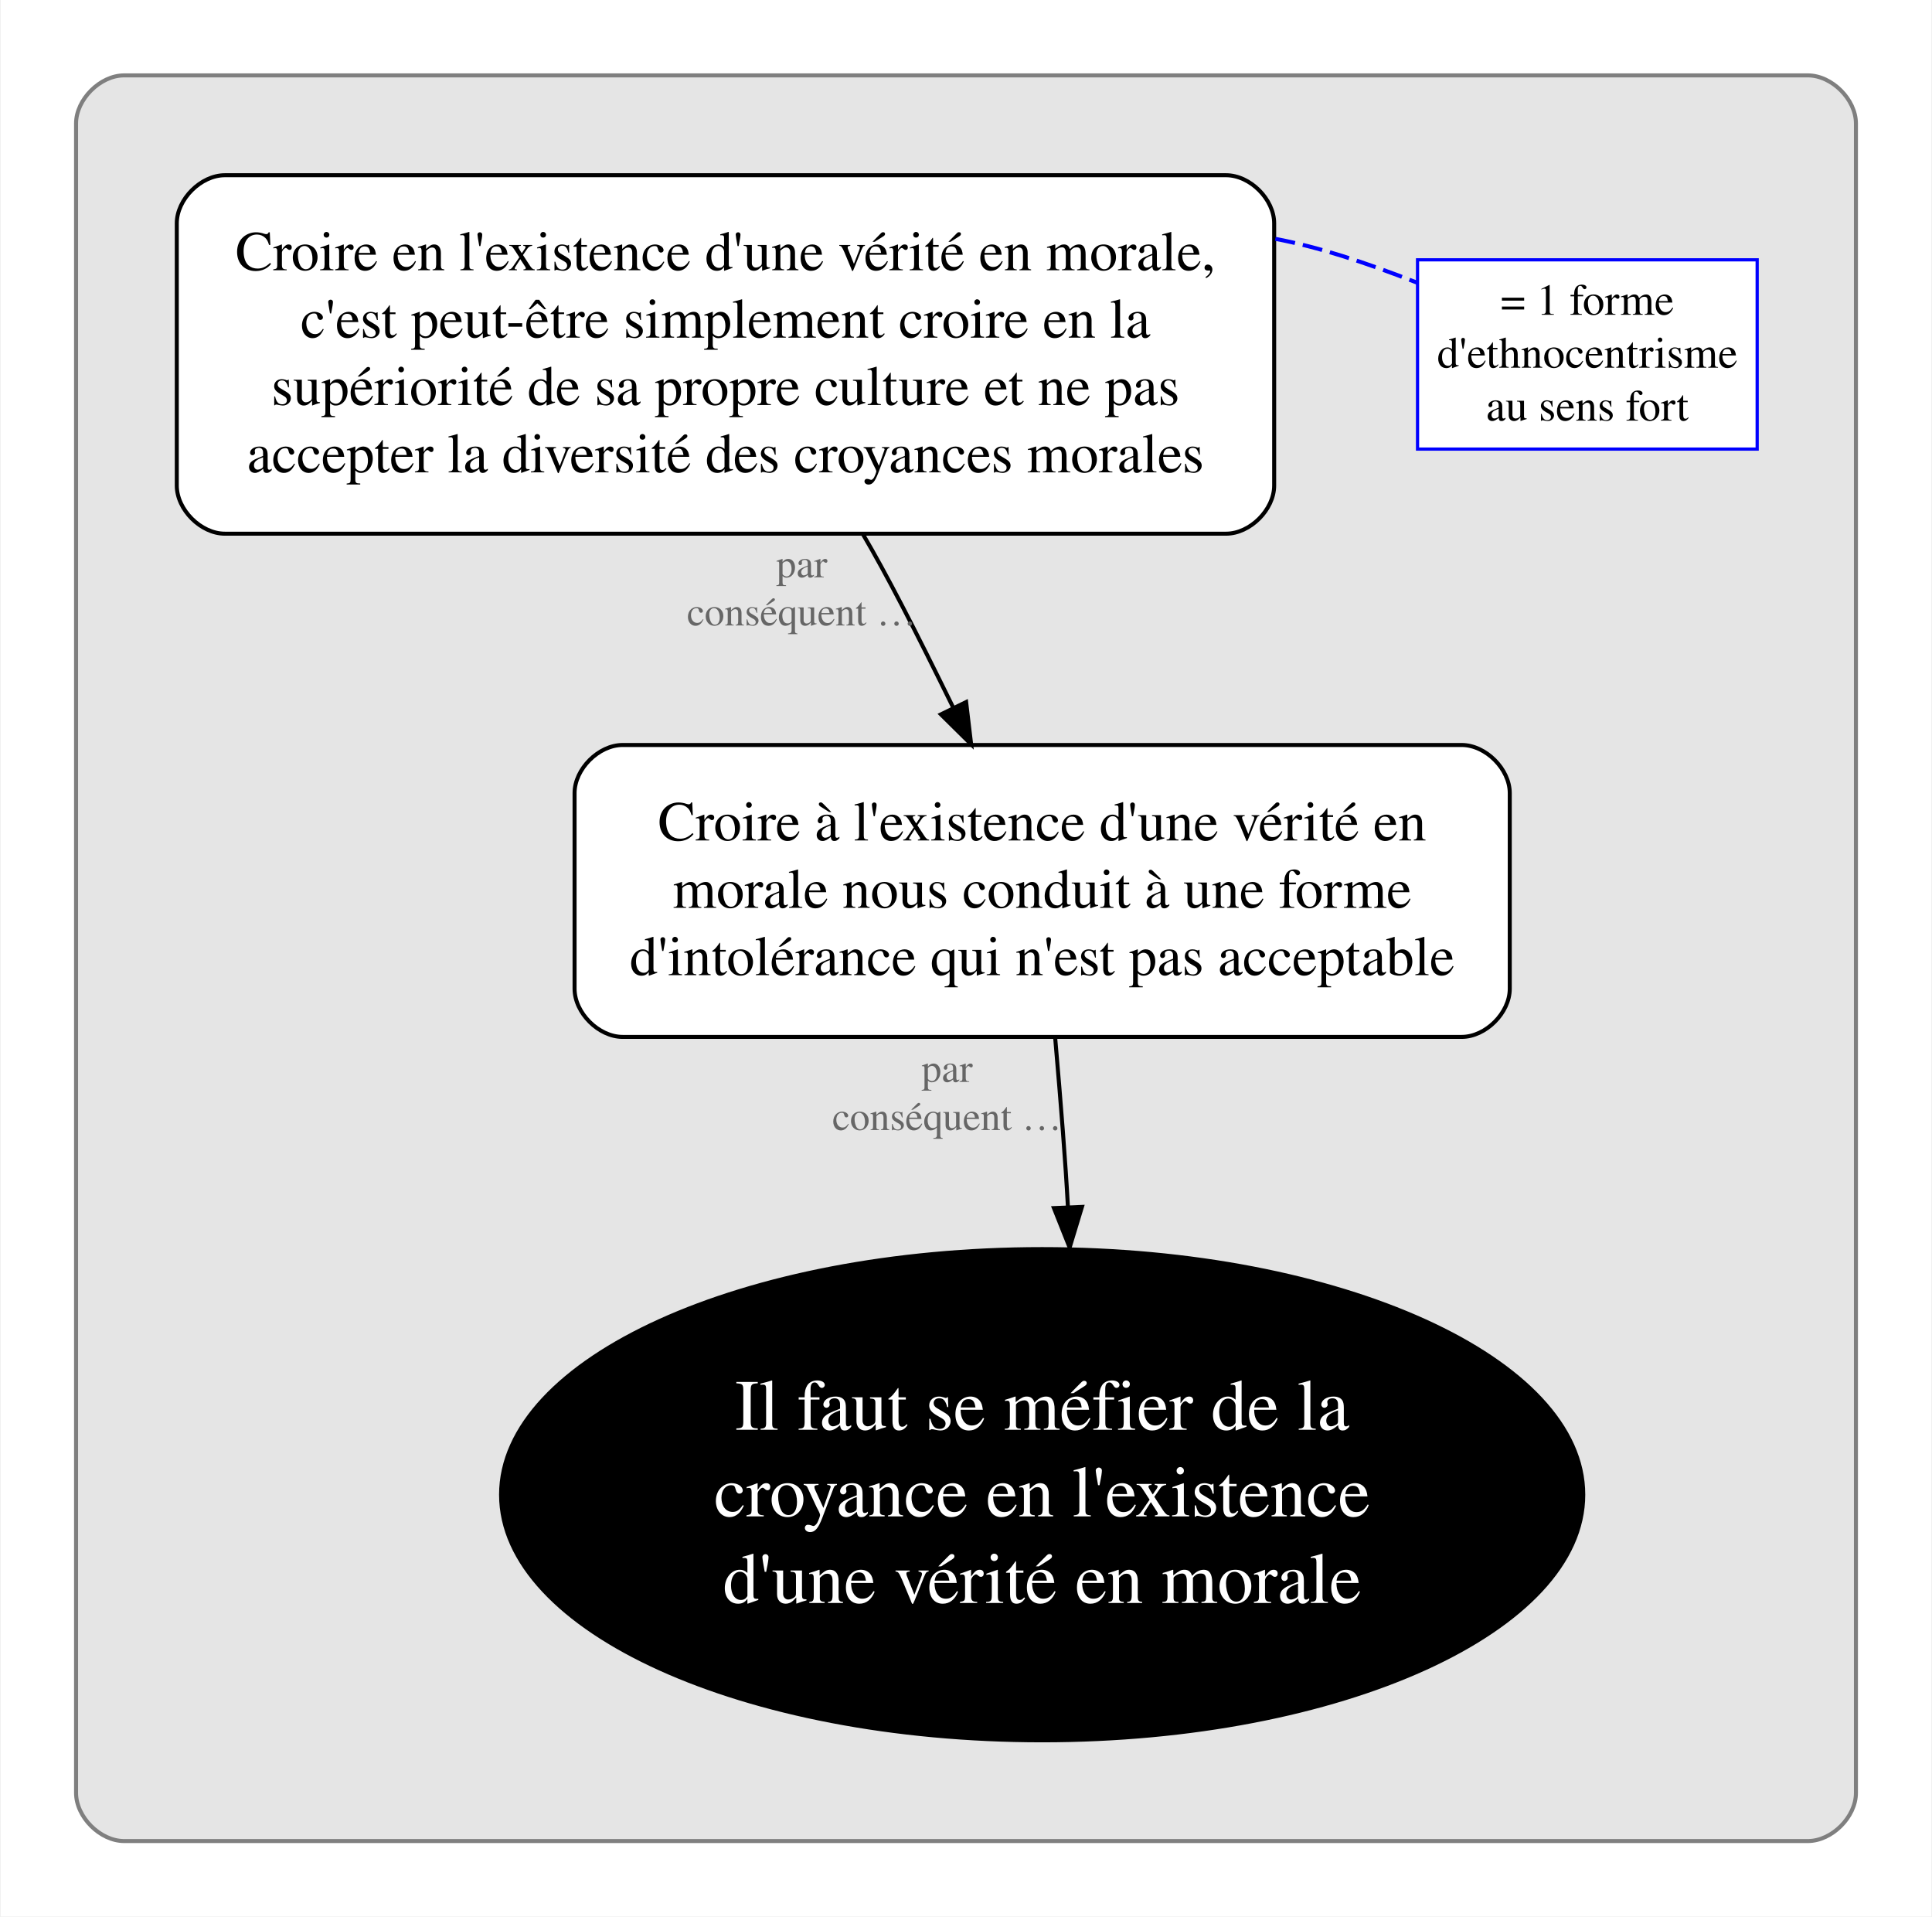
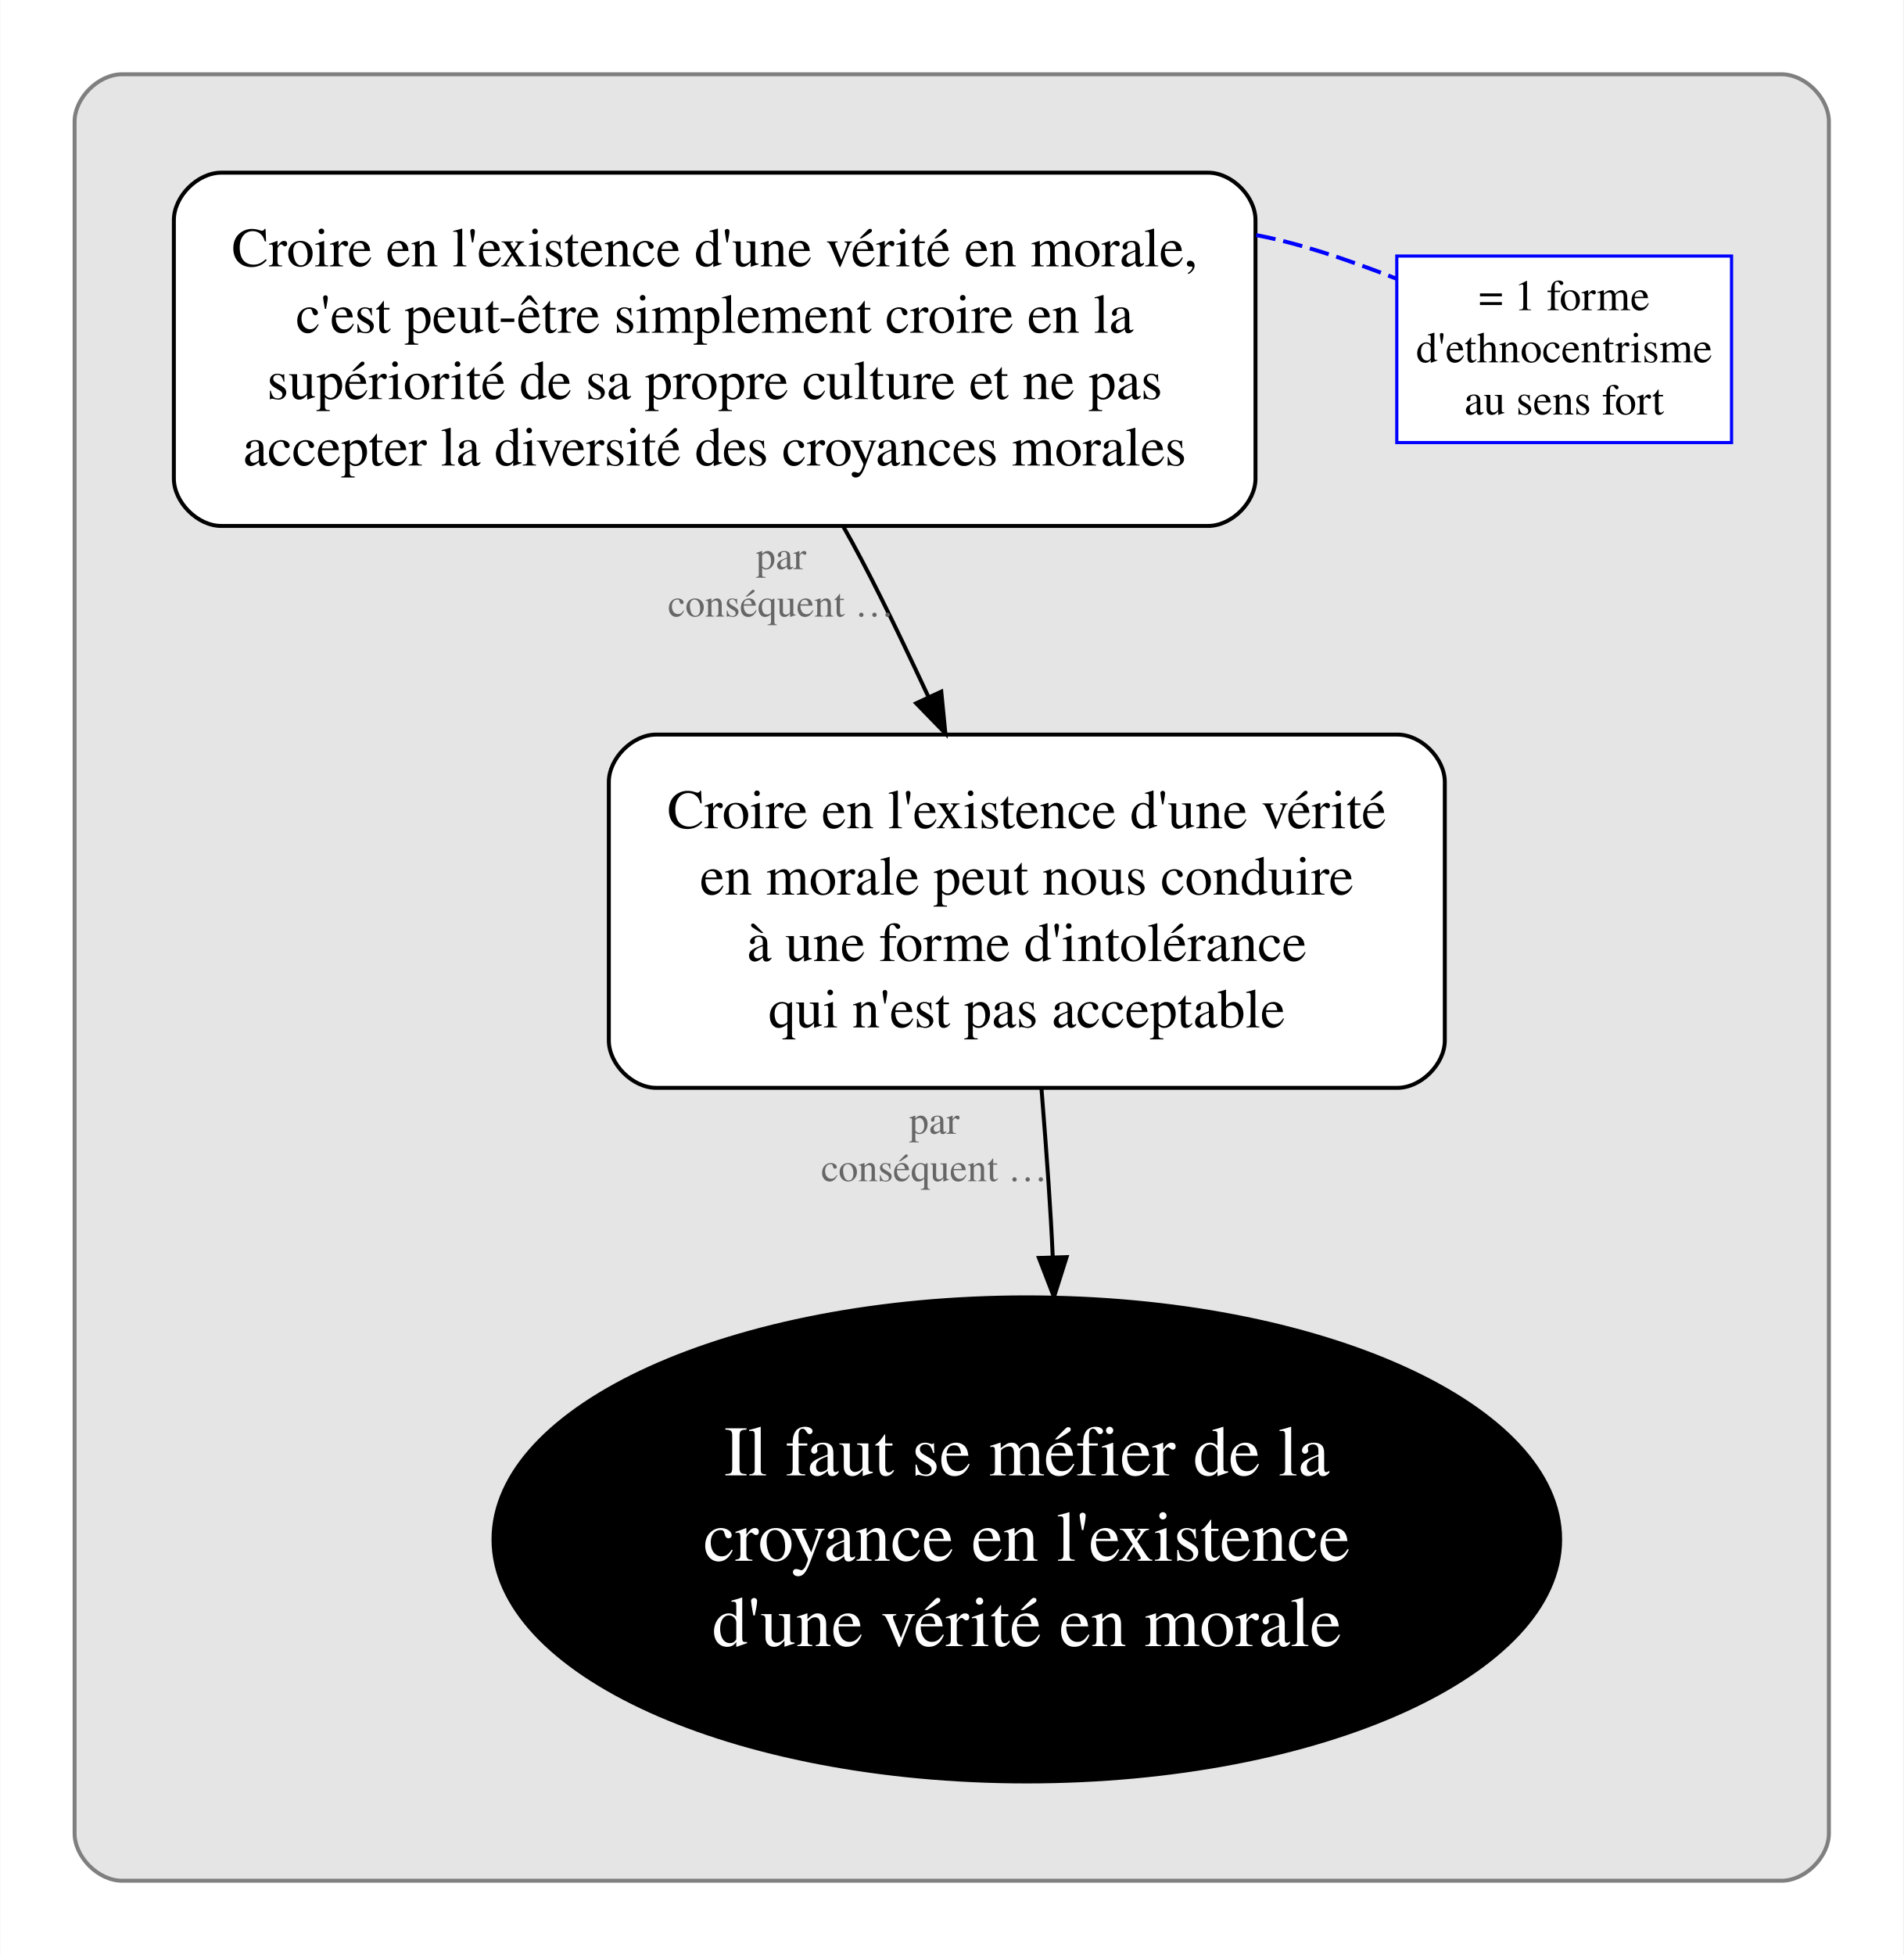
- <svg xmlns="http://www.w3.org/2000/svg" width="482pt" height="478pt" viewBox="0.00 0.00 481.60 477.95">
-   <g id="remarques+objections_graph0" class="graph" transform="scale(1 1) rotate(0) translate(10.8 467.1537)">
-     <polygon fill="#ffffff" stroke="transparent" points="-10.8,10.8 -10.8,-467.154 470.8,-467.154 470.8,10.8 -10.8,10.8" />
+ <svg xmlns="http://www.w3.org/2000/svg" width="482pt" height="495pt" viewBox="0.00 0.00 481.60 494.75">
+   <g id="remarques+objections_graph0" class="graph" transform="scale(1 1) rotate(0) translate(10.8 483.9537)">
+     <polygon fill="#ffffff" stroke="transparent" points="-10.8,10.8 -10.8,-483.954 470.8,-483.954 470.8,10.8 -10.8,10.8" />
    <g id="remarques+objections_clust1" class="cluster">
-       <path fill="#e5e5e5" stroke="#7f7f7f" d="M20,-8C20,-8 440,-8 440,-8 446,-8 452,-14 452,-20 452,-20 452,-436.354 452,-436.354 452,-442.354 446,-448.354 440,-448.354 440,-448.354 20,-448.354 20,-448.354 14,-448.354 8,-442.354 8,-436.354 8,-436.354 8,-20 8,-20 8,-14 14,-8 20,-8" />
+       <path fill="#e5e5e5" stroke="#7f7f7f" d="M20,-8C20,-8 440,-8 440,-8 446,-8 452,-14 452,-20 452,-20 452,-453.154 452,-453.154 452,-459.154 446,-465.154 440,-465.154 440,-465.154 20,-465.154 20,-465.154 14,-465.154 8,-459.154 8,-453.154 8,-453.154 8,-20 8,-20 8,-14 14,-8 20,-8" />
    </g>
    <g id="remarques+objections_node1_remarques+objections" class="node">
-       <path fill="#ffffff" stroke="#000000" d="M294.874,-423.454C294.874,-423.454 45.126,-423.454 45.126,-423.454 39.126,-423.454 33.126,-417.454 33.126,-411.454 33.126,-411.454 33.126,-346.053 33.126,-346.053 33.126,-340.053 39.126,-334.053 45.126,-334.053 45.126,-334.053 294.874,-334.053 294.874,-334.053 300.874,-334.053 306.874,-340.053 306.874,-346.053 306.874,-346.053 306.874,-411.454 306.874,-411.454 306.874,-417.454 300.874,-423.454 294.874,-423.454" />
-       <text text-anchor="middle" x="170" y="-399.754" font-family="Times,serif" font-size="14.00" fill="#000000">Croire en l'existence d'une vérité en morale,</text>
-       <text text-anchor="middle" x="170" y="-382.954" font-family="Times,serif" font-size="14.00" fill="#000000">c'est peut-être simplement croire en la</text>
-       <text text-anchor="middle" x="170" y="-366.154" font-family="Times,serif" font-size="14.00" fill="#000000">supériorité de sa propre culture et ne pas</text>
-       <text text-anchor="middle" x="170" y="-349.354" font-family="Times,serif" font-size="14.00" fill="#000000">accepter la diversité des croyances morales</text>
+       <path fill="#ffffff" stroke="#000000" d="M294.874,-440.254C294.874,-440.254 45.126,-440.254 45.126,-440.254 39.126,-440.254 33.126,-434.254 33.126,-428.254 33.126,-428.254 33.126,-362.853 33.126,-362.853 33.126,-356.853 39.126,-350.853 45.126,-350.853 45.126,-350.853 294.874,-350.853 294.874,-350.853 300.874,-350.853 306.874,-356.853 306.874,-362.853 306.874,-362.853 306.874,-428.254 306.874,-428.254 306.874,-434.254 300.874,-440.254 294.874,-440.254" />
+       <text text-anchor="middle" x="170" y="-416.554" font-family="Times,serif" font-size="14.00" fill="#000000">Croire en l'existence d'une vérité en morale,</text>
+       <text text-anchor="middle" x="170" y="-399.754" font-family="Times,serif" font-size="14.00" fill="#000000">c'est peut-être simplement croire en la</text>
+       <text text-anchor="middle" x="170" y="-382.954" font-family="Times,serif" font-size="14.00" fill="#000000">supériorité de sa propre culture et ne pas</text>
+       <text text-anchor="middle" x="170" y="-366.154" font-family="Times,serif" font-size="14.00" fill="#000000">accepter la diversité des croyances morales</text>
    </g>
    <g id="remarques+objections_node2_remarques+objections" class="node">
-       <path fill="#ffffff" stroke="#000000" d="M353.645,-281.355C353.645,-281.355 144.355,-281.355 144.355,-281.355 138.355,-281.355 132.355,-275.355 132.355,-269.355 132.355,-269.355 132.355,-220.553 132.355,-220.553 132.355,-214.553 138.355,-208.553 144.355,-208.553 144.355,-208.553 353.645,-208.553 353.645,-208.553 359.645,-208.553 365.645,-214.553 365.645,-220.553 365.645,-220.553 365.645,-269.355 365.645,-269.355 365.645,-275.355 359.645,-281.355 353.645,-281.355" />
-       <text text-anchor="middle" x="249" y="-257.554" font-family="Times,serif" font-size="14.00" fill="#000000">Croire à l'existence d'une vérité en</text>
-       <text text-anchor="middle" x="249" y="-240.754" font-family="Times,serif" font-size="14.00" fill="#000000">morale nous conduit à une forme</text>
-       <text text-anchor="middle" x="249" y="-223.954" font-family="Times,serif" font-size="14.00" fill="#000000">d'intolérance qui n'est pas acceptable</text>
+       <path fill="#ffffff" stroke="#000000" d="M342.789,-298.054C342.789,-298.054 155.211,-298.054 155.211,-298.054 149.211,-298.054 143.211,-292.054 143.211,-286.054 143.211,-286.054 143.211,-220.654 143.211,-220.654 143.211,-214.654 149.211,-208.654 155.211,-208.654 155.211,-208.654 342.789,-208.654 342.789,-208.654 348.789,-208.654 354.789,-214.654 354.789,-220.654 354.789,-220.654 354.789,-286.054 354.789,-286.054 354.789,-292.054 348.789,-298.054 342.789,-298.054" />
+       <text text-anchor="middle" x="249" y="-274.354" font-family="Times,serif" font-size="14.00" fill="#000000">Croire en l'existence d'une vérité</text>
+       <text text-anchor="middle" x="249" y="-257.554" font-family="Times,serif" font-size="14.00" fill="#000000">en morale peut nous conduire</text>
+       <text text-anchor="middle" x="249" y="-240.754" font-family="Times,serif" font-size="14.00" fill="#000000">à une forme d'intolérance</text>
+       <text text-anchor="middle" x="249" y="-223.954" font-family="Times,serif" font-size="14.00" fill="#000000">qui n'est pas acceptable</text>
    </g>
    <g id="remarques+objections_edge1" class="edge">
-       <path fill="none" stroke="#000000" d="M204.186,-334.098C210.265,-323.759 217.071,-310.527 226.885,-290.536" />
-       <polygon fill="#000000" stroke="#000000" points="230.034,-292.064 231.282,-281.543 223.745,-288.989 230.034,-292.064" />
-       <text text-anchor="middle" x="189.028" y="-323.168" font-family="Times,serif" font-size="10.00" fill="#666666">par</text>
-       <text text-anchor="middle" x="189.028" y="-311.168" font-family="Times,serif" font-size="10.00" fill="#666666">conséquent …</text>
+       <path fill="none" stroke="#000000" d="M202.579,-350.666C208.502,-340.267 214.939,-327.238 224.121,-307.562" />
+       <polygon fill="#000000" stroke="#000000" points="227.349,-308.921 228.386,-298.377 221,-305.973 227.349,-308.921" />
+       <text text-anchor="middle" x="186.803" y="-339.925" font-family="Times,serif" font-size="10.00" fill="#666666">par</text>
+       <text text-anchor="middle" x="186.803" y="-327.925" font-family="Times,serif" font-size="10.00" fill="#666666">conséquent …</text>
    </g>
    <g id="remarques+objections_node4_remarques+objections" class="node">
-       <polygon fill="#ffffff" stroke="#0000ff" stroke-width=".8" points="427.362,-402.355 342.638,-402.355 342.638,-355.152 427.362,-355.152 427.362,-402.355" />
-       <text text-anchor="middle" x="385" y="-388.654" font-family="Times,serif" font-size="11.00" fill="#000000">= 1 forme</text>
-       <text text-anchor="middle" x="385" y="-375.454" font-family="Times,serif" font-size="11.00" fill="#000000">d'ethnocentrisme</text>
-       <text text-anchor="middle" x="385" y="-362.254" font-family="Times,serif" font-size="11.00" fill="#000000">au sens fort</text>
+       <polygon fill="#ffffff" stroke="#0000ff" stroke-width=".8" points="427.362,-419.155 342.638,-419.155 342.638,-371.952 427.362,-371.952 427.362,-419.155" />
+       <text text-anchor="middle" x="385" y="-405.454" font-family="Times,serif" font-size="11.00" fill="#000000">= 1 forme</text>
+       <text text-anchor="middle" x="385" y="-392.254" font-family="Times,serif" font-size="11.00" fill="#000000">d'ethnocentrisme</text>
+       <text text-anchor="middle" x="385" y="-379.054" font-family="Times,serif" font-size="11.00" fill="#000000">au sens fort</text>
    </g>
    <g id="remarques+objections_edge3" class="edge">
-       <path fill="none" stroke="#0000ff" stroke-dasharray="5,2" d="M307.172,-407.587C317.905,-405.545 329.191,-401.875 342.73,-396.578" />
+       <path fill="none" stroke="#0000ff" stroke-dasharray="5,2" d="M307.048,-424.462C317.768,-422.389 329.076,-418.697 342.646,-413.388" />
    </g>
    <g id="remarques+objections_node3_remarques+objections" class="node">
      <ellipse fill="#000000" stroke="#000000" cx="249" cy="-94.377" rx="134.978" ry="61.254" />
      <text text-anchor="middle" x="249" y="-110.577" font-family="Times,serif" font-size="18.00" fill="#ffffff">Il faut se méfier de la</text>
      <text text-anchor="middle" x="249" y="-88.977" font-family="Times,serif" font-size="18.00" fill="#ffffff">croyance en l'existence</text>
      <text text-anchor="middle" x="249" y="-67.377" font-family="Times,serif" font-size="18.00" fill="#ffffff">d'une vérité en morale</text>
    </g>
    <g id="remarques+objections_edge2" class="edge">
-       <path fill="none" stroke="#000000" d="M252.214,-208.691C253.758,-190.832 254.827,-177.265 255.42,-166.248" />
-       <polygon fill="#000000" stroke="#000000" points="258.927,-166.156 255.855,-156.017 251.934,-165.859 258.927,-166.156" />
-       <text text-anchor="middle" x="225.282" y="-197.318" font-family="Times,serif" font-size="10.00" fill="#666666">par</text>
-       <text text-anchor="middle" x="225.282" y="-185.318" font-family="Times,serif" font-size="10.00" fill="#666666">conséquent …</text>
+       <path fill="none" stroke="#000000" d="M252.72,-208.347C254.139,-190.512 255.085,-177.005 255.558,-165.982" />
+       <polygon fill="#000000" stroke="#000000" points="259.065,-165.821 255.875,-155.718 252.068,-165.605 259.065,-165.821" />
+       <text text-anchor="middle" x="225.578" y="-197.03" font-family="Times,serif" font-size="10.00" fill="#666666">par</text>
+       <text text-anchor="middle" x="225.578" y="-185.03" font-family="Times,serif" font-size="10.00" fill="#666666">conséquent …</text>
    </g>
  </g>
</svg>
